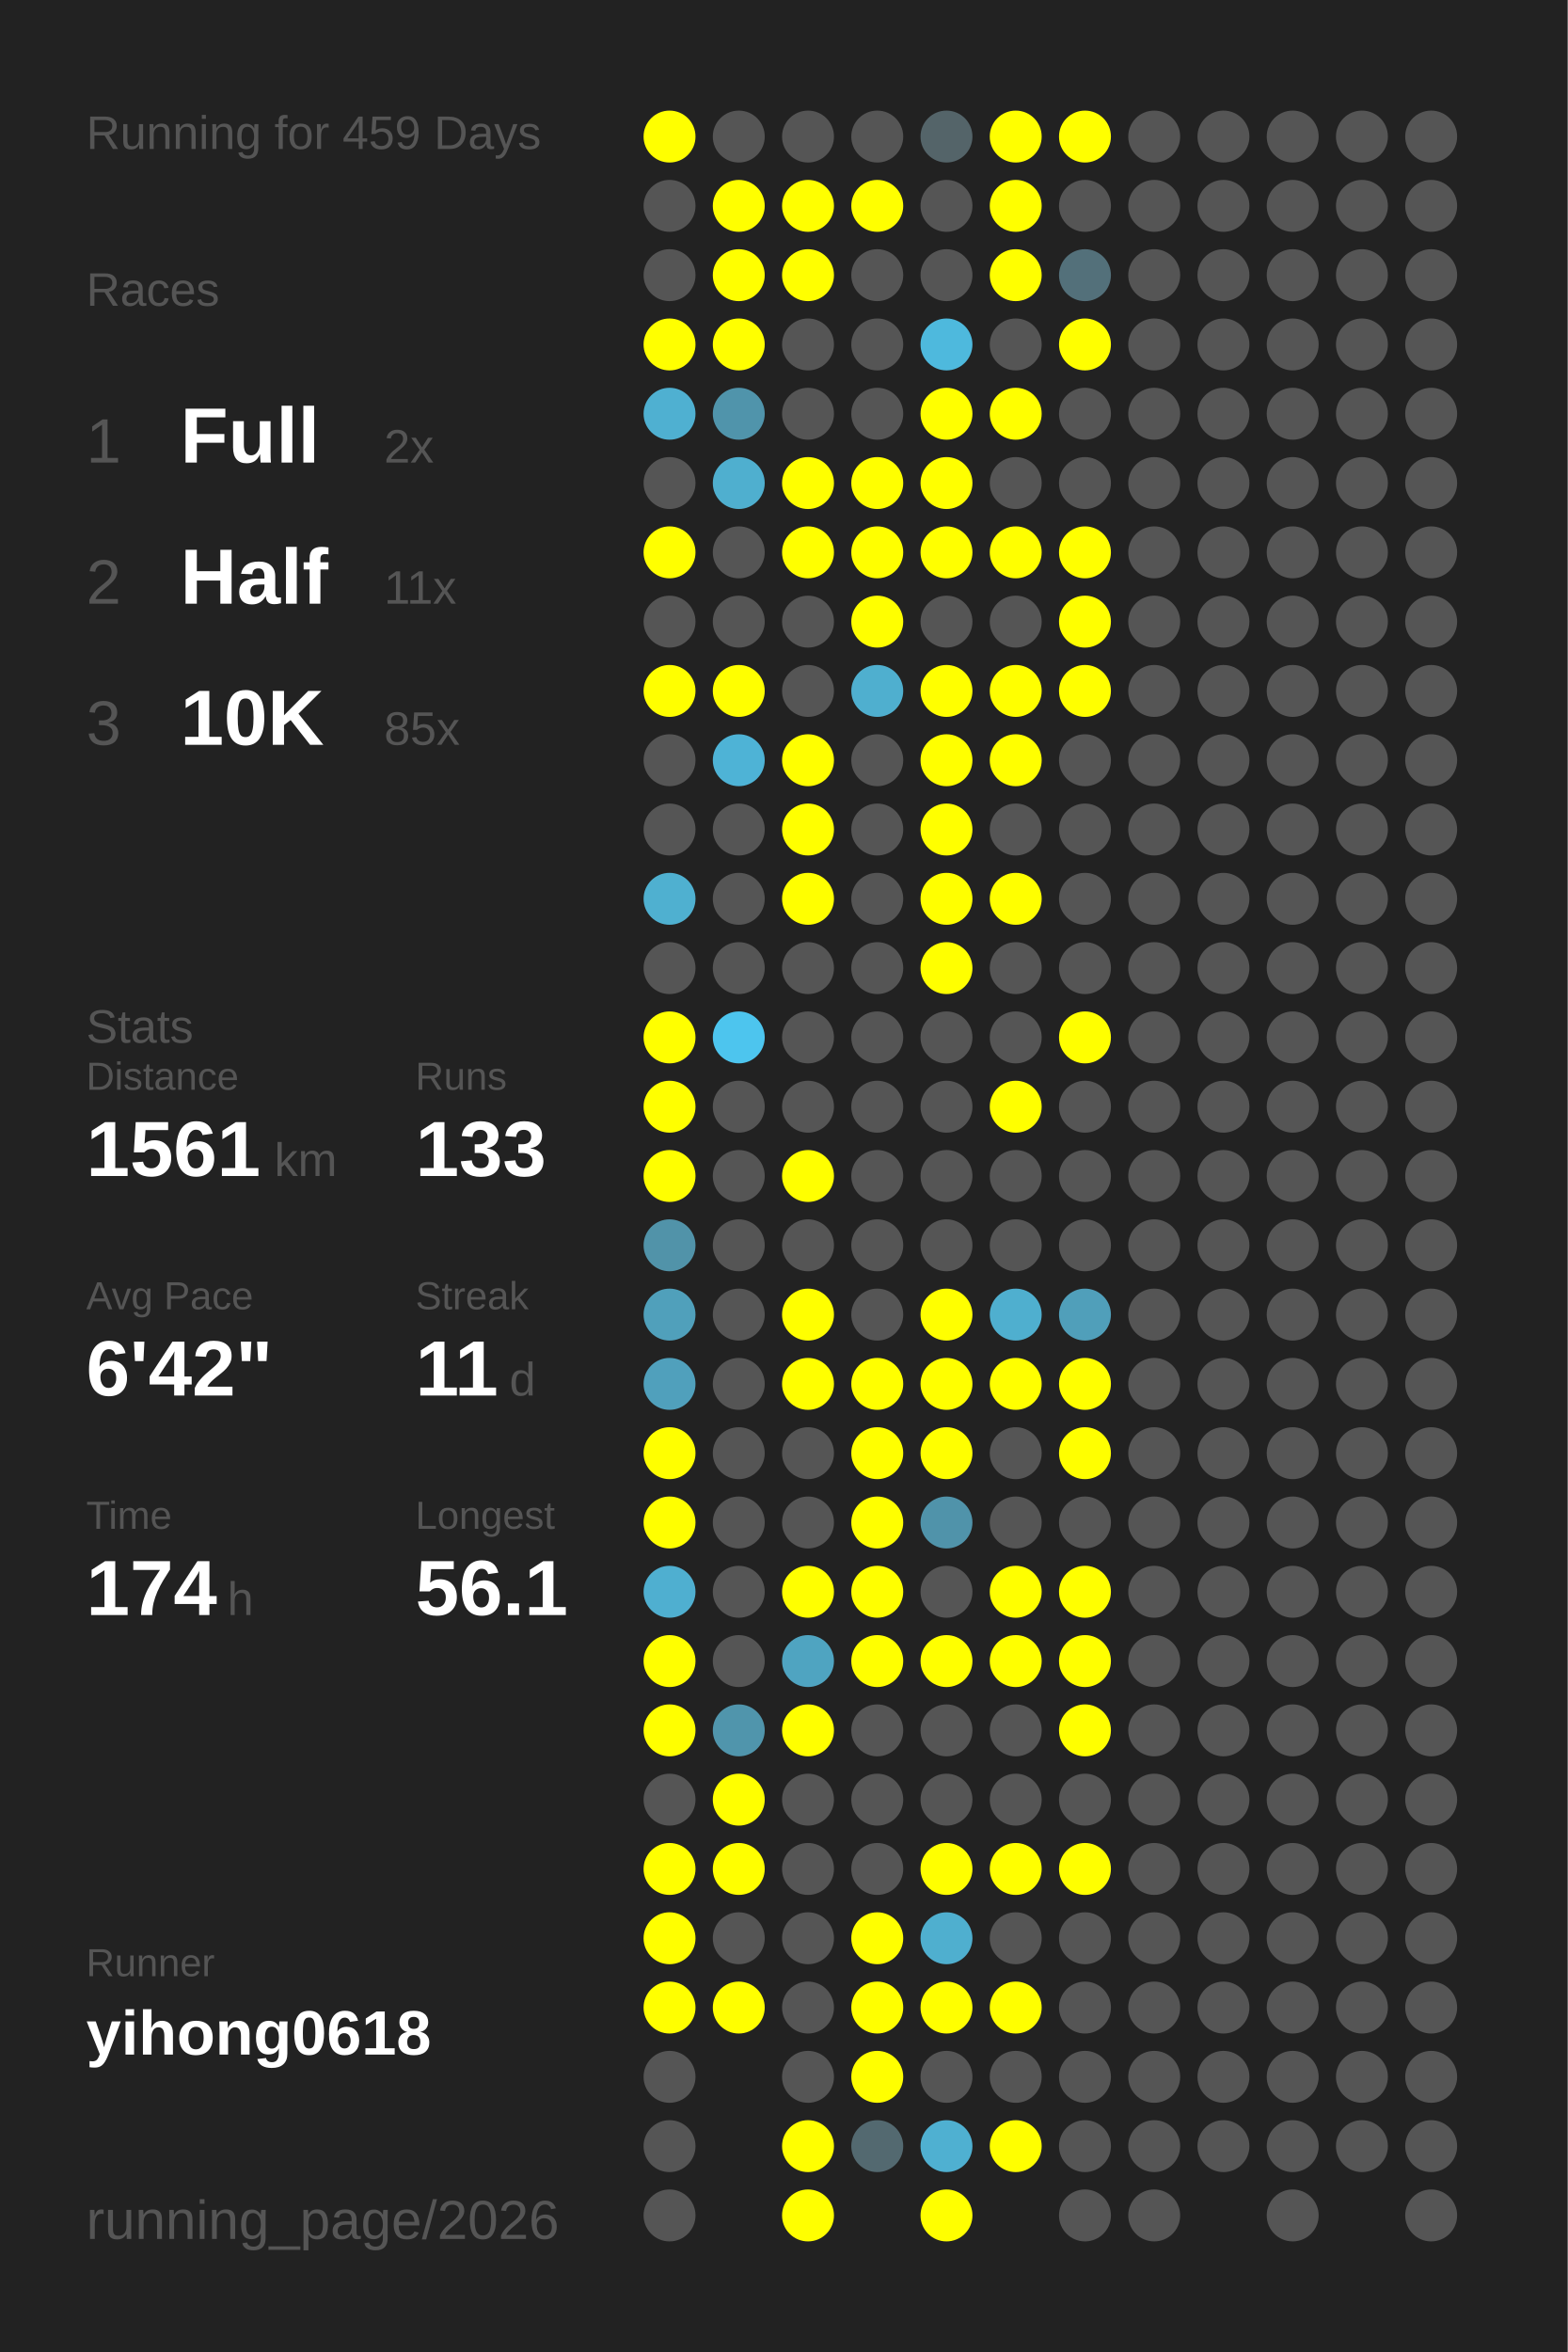
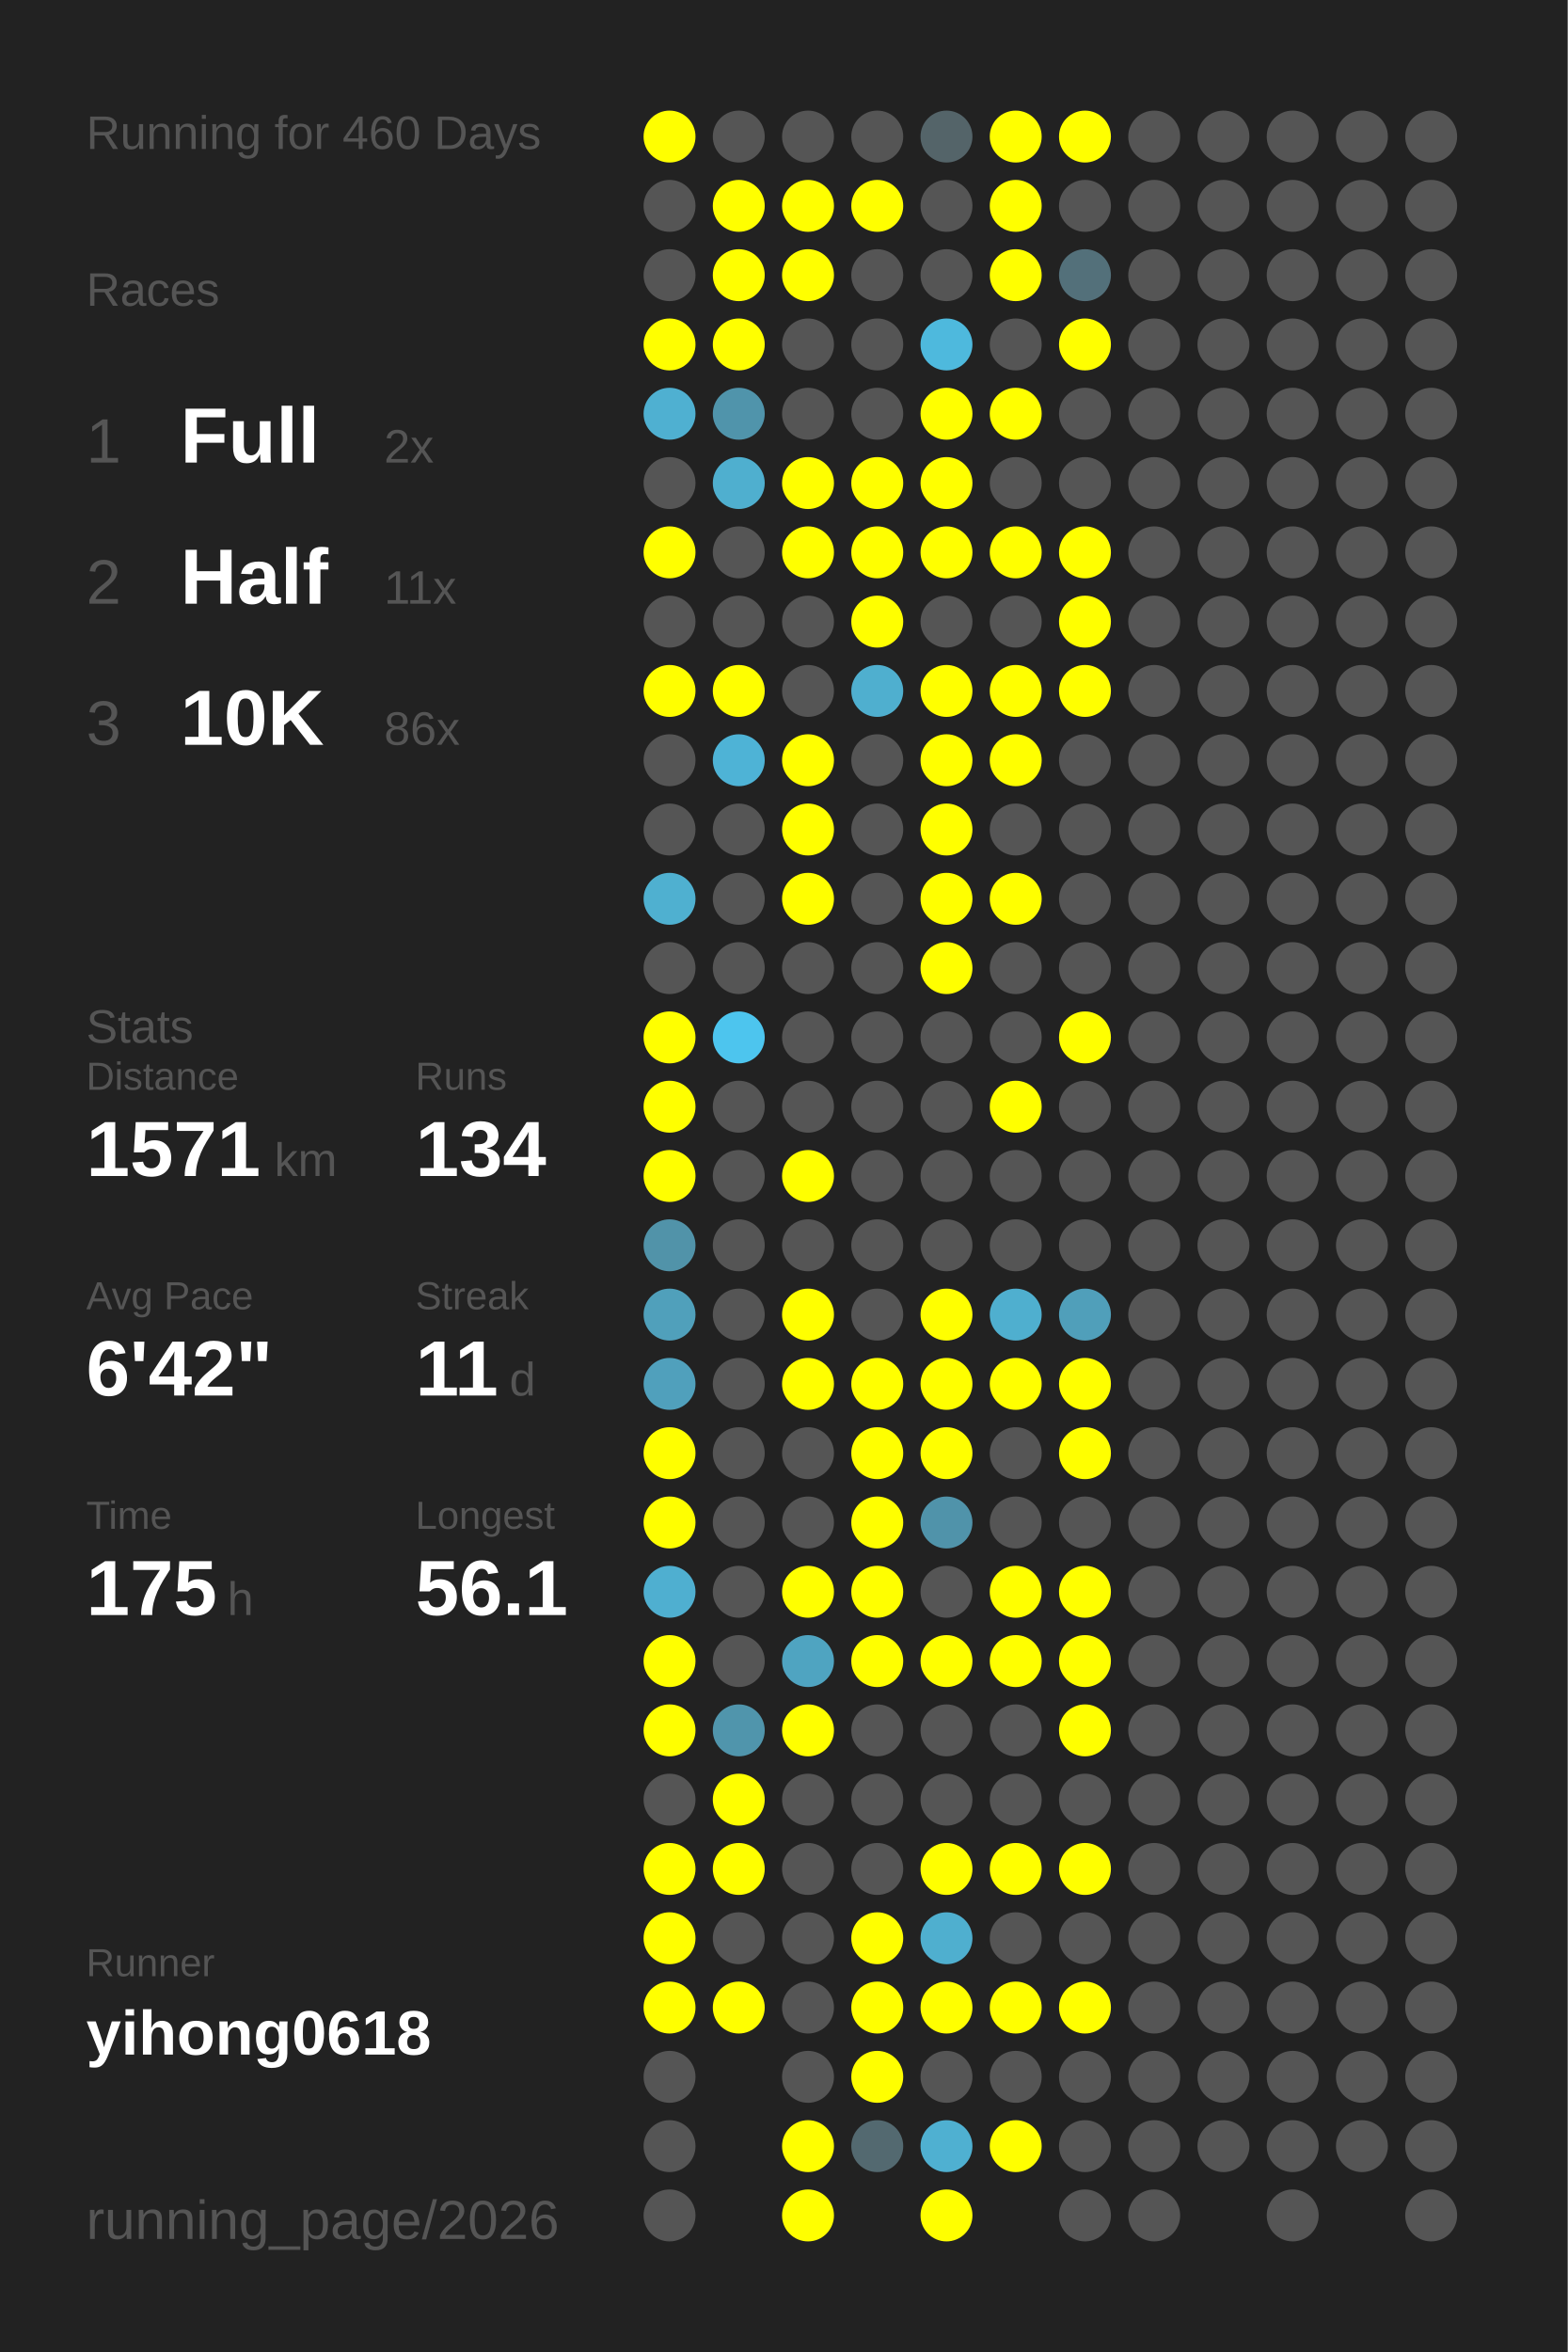
<svg xmlns="http://www.w3.org/2000/svg" baseProfile="full" height="300mm" version="1.1" viewBox="0,0,200,300" width="200mm">
  <defs />
  <rect fill="#222222" height="300" width="200" x="0" y="0" />
-   <text fill="#555555" style="font-size:6px; font-family:Arial;" x="11" y="19">Running for 459 Days</text>
+   <text fill="#555555" style="font-size:6px; font-family:Arial;" x="11" y="19">Running for 460 Days</text>
  <text fill="#555555" style="font-size:6px; font-family:Arial;" x="11" y="39">Races</text>
  <text fill="#555555" style="font-size:8px; font-family:Arial;" x="11" y="59">1</text>
  <text fill="#FFFFFF" style="font-size:10px; font-family:Arial; font-weight:bold;" x="23" y="59">Full</text>
  <text fill="#555555" style="font-size:6px; font-family:Arial;" x="49" y="59">2x</text>
  <text fill="#555555" style="font-size:8px; font-family:Arial;" x="11" y="77">2</text>
  <text fill="#FFFFFF" style="font-size:10px; font-family:Arial; font-weight:bold;" x="23" y="77">Half</text>
  <text fill="#555555" style="font-size:6px; font-family:Arial;" x="49" y="77">11x</text>
  <text fill="#555555" style="font-size:8px; font-family:Arial;" x="11" y="95">3</text>
  <text fill="#FFFFFF" style="font-size:10px; font-family:Arial; font-weight:bold;" x="23" y="95">10K</text>
-   <text fill="#555555" style="font-size:6px; font-family:Arial;" x="49" y="95">85x</text>
+   <text fill="#555555" style="font-size:6px; font-family:Arial;" x="49" y="95">86x</text>
  <text fill="#555555" style="font-size:6px; font-family:Arial;" x="11" y="133">Stats</text>
  <text fill="#555555" style="font-size:5px; font-family:Arial;" x="11" y="139">Distance</text>
-   <text fill="#FFFFFF" style="font-size:10px; font-family:Arial; font-weight:bold;" x="11" y="150">1561</text>
+   <text fill="#FFFFFF" style="font-size:10px; font-family:Arial; font-weight:bold;" x="11" y="150">1571</text>
  <text fill="#555555" style="font-size:6px; font-family:Arial;" x="35" y="150">km</text>
  <text fill="#555555" style="font-size:5px; font-family:Arial;" x="53" y="139">Runs</text>
-   <text fill="#FFFFFF" style="font-size:10px; font-family:Arial; font-weight:bold;" x="53" y="150">133</text>
+   <text fill="#FFFFFF" style="font-size:10px; font-family:Arial; font-weight:bold;" x="53" y="150">134</text>
  <text fill="#555555" style="font-size:5px; font-family:Arial;" x="11" y="167">Avg Pace</text>
  <text fill="#FFFFFF" style="font-size:10px; font-family:Arial; font-weight:bold;" x="11" y="178">6'42"</text>
  <text fill="#555555" style="font-size:5px; font-family:Arial;" x="53" y="167">Streak</text>
  <text fill="#FFFFFF" style="font-size:10px; font-family:Arial; font-weight:bold;" x="53" y="178">11</text>
  <text fill="#555555" style="font-size:6px; font-family:Arial;" x="65" y="178">d</text>
  <text fill="#555555" style="font-size:5px; font-family:Arial;" x="11" y="195">Time</text>
-   <text fill="#FFFFFF" style="font-size:10px; font-family:Arial; font-weight:bold;" x="11" y="206">174</text>
+   <text fill="#FFFFFF" style="font-size:10px; font-family:Arial; font-weight:bold;" x="11" y="206">175</text>
  <text fill="#555555" style="font-size:6px; font-family:Arial;" x="29" y="206">h</text>
  <text fill="#555555" style="font-size:5px; font-family:Arial;" x="53" y="195">Longest</text>
  <text fill="#FFFFFF" style="font-size:10px; font-family:Arial; font-weight:bold;" x="53" y="206">56.1</text>
  <text fill="#555555" style="font-size:5px; font-family:Arial;" x="11" y="252.065">Runner</text>
  <text fill="#FFFFFF" style="font-size:8px; font-family:Arial; font-weight:bold;" x="11" y="262.065">yihong0618</text>
  <text fill="#555555" style="font-size:7px; font-family:Arial;" x="11" y="285.581">running_page/2026</text>
  <circle cx="85.417" cy="17.419" fill="#FFFF00" r="3.312" />
  <circle cx="85.417" cy="26.258" fill="#555555" r="3.312" />
  <circle cx="85.417" cy="35.097" fill="#555555" r="3.312" />
  <circle cx="85.417" cy="43.935" fill="#FFFF00" r="3.312" />
  <circle cx="85.417" cy="52.774" fill="#4fb0d1" r="3.312" />
  <circle cx="85.417" cy="61.613" fill="#555555" r="3.312" />
  <circle cx="85.417" cy="70.452" fill="#FFFF00" r="3.312" />
  <circle cx="85.417" cy="79.29" fill="#555555" r="3.312" />
  <circle cx="85.417" cy="88.129" fill="#FFFF00" r="3.312" />
  <circle cx="85.417" cy="96.968" fill="#555555" r="3.312" />
  <circle cx="85.417" cy="105.806" fill="#555555" r="3.312" />
  <circle cx="85.417" cy="114.645" fill="#4fb0d0" r="3.312" />
  <circle cx="85.417" cy="123.484" fill="#555555" r="3.312" />
  <circle cx="85.417" cy="132.323" fill="#FFFF00" r="3.312" />
  <circle cx="85.417" cy="141.161" fill="#FFFF00" r="3.312" />
  <circle cx="85.417" cy="150" fill="#FFFF00" r="3.312" />
  <circle cx="85.417" cy="158.839" fill="#5193a9" r="3.312" />
  <circle cx="85.417" cy="167.677" fill="#50a0bb" r="3.312" />
  <circle cx="85.417" cy="176.516" fill="#50a0bc" r="3.312" />
  <circle cx="85.417" cy="185.355" fill="#FFFF00" r="3.312" />
  <circle cx="85.417" cy="194.194" fill="#FFFF00" r="3.312" />
  <circle cx="85.417" cy="203.032" fill="#4fafd0" r="3.312" />
  <circle cx="85.417" cy="211.871" fill="#FFFF00" r="3.312" />
  <circle cx="85.417" cy="220.71" fill="#FFFF00" r="3.312" />
  <circle cx="85.417" cy="229.548" fill="#555555" r="3.312" />
  <circle cx="85.417" cy="238.387" fill="#FFFF00" r="3.312" />
  <circle cx="85.417" cy="247.226" fill="#FFFF00" r="3.312" />
  <circle cx="85.417" cy="256.065" fill="#FFFF00" r="3.312" />
  <circle cx="85.417" cy="264.903" fill="#555555" r="3.312" />
  <circle cx="85.417" cy="273.742" fill="#555555" r="3.312" />
  <circle cx="85.417" cy="282.581" fill="#555555" r="3.312" />
  <circle cx="94.25" cy="17.419" fill="#555555" r="3.312" />
  <circle cx="94.25" cy="26.258" fill="#FFFF00" r="3.312" />
  <circle cx="94.25" cy="35.097" fill="#FFFF00" r="3.312" />
  <circle cx="94.25" cy="43.935" fill="#FFFF00" r="3.312" />
  <circle cx="94.25" cy="52.774" fill="#5094ab" r="3.312" />
  <circle cx="94.25" cy="61.613" fill="#4fafcf" r="3.312" />
  <circle cx="94.25" cy="70.452" fill="#555555" r="3.312" />
  <circle cx="94.25" cy="79.29" fill="#555555" r="3.312" />
  <circle cx="94.25" cy="88.129" fill="#FFFF00" r="3.312" />
  <circle cx="94.25" cy="96.968" fill="#4eb3d6" r="3.312" />
  <circle cx="94.25" cy="105.806" fill="#555555" r="3.312" />
  <circle cx="94.25" cy="114.645" fill="#555555" r="3.312" />
  <circle cx="94.25" cy="123.484" fill="#555555" r="3.312" />
  <circle cx="94.25" cy="132.323" fill="#4dc5ee" r="3.312" />
  <circle cx="94.25" cy="141.161" fill="#555555" r="3.312" />
  <circle cx="94.25" cy="150" fill="#555555" r="3.312" />
  <circle cx="94.25" cy="158.839" fill="#555555" r="3.312" />
  <circle cx="94.25" cy="167.677" fill="#555555" r="3.312" />
  <circle cx="94.25" cy="176.516" fill="#555555" r="3.312" />
  <circle cx="94.25" cy="185.355" fill="#555555" r="3.312" />
  <circle cx="94.25" cy="194.194" fill="#555555" r="3.312" />
  <circle cx="94.25" cy="203.032" fill="#555555" r="3.312" />
  <circle cx="94.25" cy="211.871" fill="#555555" r="3.312" />
  <circle cx="94.25" cy="220.71" fill="#5095ac" r="3.312" />
  <circle cx="94.25" cy="229.548" fill="#FFFF00" r="3.312" />
  <circle cx="94.25" cy="238.387" fill="#FFFF00" r="3.312" />
  <circle cx="94.25" cy="247.226" fill="#555555" r="3.312" />
  <circle cx="94.25" cy="256.065" fill="#FFFF00" r="3.312" />
  <circle cx="103.083" cy="17.419" fill="#555555" r="3.312" />
  <circle cx="103.083" cy="26.258" fill="#FFFF00" r="3.312" />
  <circle cx="103.083" cy="35.097" fill="#FFFF00" r="3.312" />
  <circle cx="103.083" cy="43.935" fill="#555555" r="3.312" />
  <circle cx="103.083" cy="52.774" fill="#555555" r="3.312" />
  <circle cx="103.083" cy="61.613" fill="#FFFF00" r="3.312" />
  <circle cx="103.083" cy="70.452" fill="#FFFF00" r="3.312" />
  <circle cx="103.083" cy="79.29" fill="#555555" r="3.312" />
  <circle cx="103.083" cy="88.129" fill="#555555" r="3.312" />
  <circle cx="103.083" cy="96.968" fill="#FFFF00" r="3.312" />
  <circle cx="103.083" cy="105.806" fill="#FFFF00" r="3.312" />
  <circle cx="103.083" cy="114.645" fill="#FFFF00" r="3.312" />
  <circle cx="103.083" cy="123.484" fill="#555555" r="3.312" />
  <circle cx="103.083" cy="132.323" fill="#555555" r="3.312" />
  <circle cx="103.083" cy="141.161" fill="#555555" r="3.312" />
  <circle cx="103.083" cy="150" fill="#FFFF00" r="3.312" />
  <circle cx="103.083" cy="158.839" fill="#555555" r="3.312" />
  <circle cx="103.083" cy="167.677" fill="#FFFF00" r="3.312" />
  <circle cx="103.083" cy="176.516" fill="#FFFF00" r="3.312" />
  <circle cx="103.083" cy="185.355" fill="#555555" r="3.312" />
  <circle cx="103.083" cy="194.194" fill="#555555" r="3.312" />
  <circle cx="103.083" cy="203.032" fill="#FFFF00" r="3.312" />
  <circle cx="103.083" cy="211.871" fill="#4fa4c1" r="3.312" />
  <circle cx="103.083" cy="220.71" fill="#FFFF00" r="3.312" />
  <circle cx="103.083" cy="229.548" fill="#555555" r="3.312" />
  <circle cx="103.083" cy="238.387" fill="#555555" r="3.312" />
  <circle cx="103.083" cy="247.226" fill="#555555" r="3.312" />
  <circle cx="103.083" cy="256.065" fill="#555555" r="3.312" />
  <circle cx="103.083" cy="264.903" fill="#555555" r="3.312" />
  <circle cx="103.083" cy="273.742" fill="#FFFF00" r="3.312" />
  <circle cx="103.083" cy="282.581" fill="#FFFF00" r="3.312" />
  <circle cx="111.917" cy="17.419" fill="#555555" r="3.312" />
  <circle cx="111.917" cy="26.258" fill="#FFFF00" r="3.312" />
  <circle cx="111.917" cy="35.097" fill="#555555" r="3.312" />
  <circle cx="111.917" cy="43.935" fill="#555555" r="3.312" />
  <circle cx="111.917" cy="52.774" fill="#555555" r="3.312" />
  <circle cx="111.917" cy="61.613" fill="#FFFF00" r="3.312" />
  <circle cx="111.917" cy="70.452" fill="#FFFF00" r="3.312" />
  <circle cx="111.917" cy="79.29" fill="#FFFF00" r="3.312" />
  <circle cx="111.917" cy="88.129" fill="#4fafcf" r="3.312" />
  <circle cx="111.917" cy="96.968" fill="#555555" r="3.312" />
  <circle cx="111.917" cy="105.806" fill="#555555" r="3.312" />
  <circle cx="111.917" cy="114.645" fill="#555555" r="3.312" />
  <circle cx="111.917" cy="123.484" fill="#555555" r="3.312" />
  <circle cx="111.917" cy="132.323" fill="#555555" r="3.312" />
  <circle cx="111.917" cy="141.161" fill="#555555" r="3.312" />
  <circle cx="111.917" cy="150" fill="#555555" r="3.312" />
  <circle cx="111.917" cy="158.839" fill="#555555" r="3.312" />
  <circle cx="111.917" cy="167.677" fill="#555555" r="3.312" />
  <circle cx="111.917" cy="176.516" fill="#FFFF00" r="3.312" />
  <circle cx="111.917" cy="185.355" fill="#FFFF00" r="3.312" />
  <circle cx="111.917" cy="194.194" fill="#FFFF00" r="3.312" />
  <circle cx="111.917" cy="203.032" fill="#FFFF00" r="3.312" />
  <circle cx="111.917" cy="211.871" fill="#FFFF00" r="3.312" />
  <circle cx="111.917" cy="220.71" fill="#555555" r="3.312" />
  <circle cx="111.917" cy="229.548" fill="#555555" r="3.312" />
  <circle cx="111.917" cy="238.387" fill="#555555" r="3.312" />
  <circle cx="111.917" cy="247.226" fill="#FFFF00" r="3.312" />
  <circle cx="111.917" cy="256.065" fill="#FFFF00" r="3.312" />
  <circle cx="111.917" cy="264.903" fill="#FFFF00" r="3.312" />
  <circle cx="111.917" cy="273.742" fill="#536970" r="3.312" />
  <circle cx="120.75" cy="17.419" fill="#546469" r="3.312" />
  <circle cx="120.75" cy="26.258" fill="#555555" r="3.312" />
  <circle cx="120.75" cy="35.097" fill="#555555" r="3.312" />
  <circle cx="120.75" cy="43.935" fill="#4eb9dd" r="3.312" />
  <circle cx="120.75" cy="52.774" fill="#FFFF00" r="3.312" />
  <circle cx="120.75" cy="61.613" fill="#FFFF00" r="3.312" />
  <circle cx="120.75" cy="70.452" fill="#FFFF00" r="3.312" />
  <circle cx="120.75" cy="79.29" fill="#555555" r="3.312" />
  <circle cx="120.75" cy="88.129" fill="#FFFF00" r="3.312" />
  <circle cx="120.75" cy="96.968" fill="#FFFF00" r="3.312" />
  <circle cx="120.75" cy="105.806" fill="#FFFF00" r="3.312" />
  <circle cx="120.75" cy="114.645" fill="#FFFF00" r="3.312" />
  <circle cx="120.75" cy="123.484" fill="#FFFF00" r="3.312" />
  <circle cx="120.75" cy="132.323" fill="#555555" r="3.312" />
  <circle cx="120.75" cy="141.161" fill="#555555" r="3.312" />
  <circle cx="120.75" cy="150" fill="#555555" r="3.312" />
  <circle cx="120.75" cy="158.839" fill="#555555" r="3.312" />
  <circle cx="120.75" cy="167.677" fill="#FFFF00" r="3.312" />
  <circle cx="120.75" cy="176.516" fill="#FFFF00" r="3.312" />
  <circle cx="120.75" cy="185.355" fill="#FFFF00" r="3.312" />
  <circle cx="120.75" cy="194.194" fill="#5093aa" r="3.312" />
  <circle cx="120.75" cy="203.032" fill="#555555" r="3.312" />
  <circle cx="120.75" cy="211.871" fill="#FFFF00" r="3.312" />
  <circle cx="120.75" cy="220.71" fill="#555555" r="3.312" />
  <circle cx="120.75" cy="229.548" fill="#555555" r="3.312" />
  <circle cx="120.75" cy="238.387" fill="#FFFF00" r="3.312" />
  <circle cx="120.75" cy="247.226" fill="#4fafcf" r="3.312" />
  <circle cx="120.75" cy="256.065" fill="#FFFF00" r="3.312" />
  <circle cx="120.75" cy="264.903" fill="#555555" r="3.312" />
  <circle cx="120.75" cy="273.742" fill="#4fb0d1" r="3.312" />
  <circle cx="120.75" cy="282.581" fill="#FFFF00" r="3.312" />
  <circle cx="129.583" cy="17.419" fill="#FFFF00" r="3.312" />
  <circle cx="129.583" cy="26.258" fill="#FFFF00" r="3.312" />
  <circle cx="129.583" cy="35.097" fill="#FFFF00" r="3.312" />
  <circle cx="129.583" cy="43.935" fill="#555555" r="3.312" />
  <circle cx="129.583" cy="52.774" fill="#FFFF00" r="3.312" />
  <circle cx="129.583" cy="61.613" fill="#555555" r="3.312" />
  <circle cx="129.583" cy="70.452" fill="#FFFF00" r="3.312" />
  <circle cx="129.583" cy="79.29" fill="#555555" r="3.312" />
  <circle cx="129.583" cy="88.129" fill="#FFFF00" r="3.312" />
  <circle cx="129.583" cy="96.968" fill="#FFFF00" r="3.312" />
  <circle cx="129.583" cy="105.806" fill="#555555" r="3.312" />
  <circle cx="129.583" cy="114.645" fill="#FFFF00" r="3.312" />
  <circle cx="129.583" cy="123.484" fill="#555555" r="3.312" />
  <circle cx="129.583" cy="132.323" fill="#555555" r="3.312" />
  <circle cx="129.583" cy="141.161" fill="#FFFF00" r="3.312" />
  <circle cx="129.583" cy="150" fill="#555555" r="3.312" />
  <circle cx="129.583" cy="158.839" fill="#555555" r="3.312" />
  <circle cx="129.583" cy="167.677" fill="#4fafcf" r="3.312" />
  <circle cx="129.583" cy="176.516" fill="#FFFF00" r="3.312" />
  <circle cx="129.583" cy="185.355" fill="#555555" r="3.312" />
  <circle cx="129.583" cy="194.194" fill="#555555" r="3.312" />
  <circle cx="129.583" cy="203.032" fill="#FFFF00" r="3.312" />
  <circle cx="129.583" cy="211.871" fill="#FFFF00" r="3.312" />
  <circle cx="129.583" cy="220.71" fill="#555555" r="3.312" />
  <circle cx="129.583" cy="229.548" fill="#555555" r="3.312" />
  <circle cx="129.583" cy="238.387" fill="#FFFF00" r="3.312" />
  <circle cx="129.583" cy="247.226" fill="#555555" r="3.312" />
  <circle cx="129.583" cy="256.065" fill="#FFFF00" r="3.312" />
  <circle cx="129.583" cy="264.903" fill="#555555" r="3.312" />
  <circle cx="129.583" cy="273.742" fill="#FFFF00" r="3.312" />
  <circle cx="138.417" cy="17.419" fill="#FFFF00" r="3.312" />
  <circle cx="138.417" cy="26.258" fill="#555555" r="3.312" />
  <circle cx="138.417" cy="35.097" fill="#53707a" r="3.312" />
  <circle cx="138.417" cy="43.935" fill="#FFFF00" r="3.312" />
  <circle cx="138.417" cy="52.774" fill="#555555" r="3.312" />
  <circle cx="138.417" cy="61.613" fill="#555555" r="3.312" />
  <circle cx="138.417" cy="70.452" fill="#FFFF00" r="3.312" />
  <circle cx="138.417" cy="79.29" fill="#FFFF00" r="3.312" />
  <circle cx="138.417" cy="88.129" fill="#FFFF00" r="3.312" />
  <circle cx="138.417" cy="96.968" fill="#555555" r="3.312" />
  <circle cx="138.417" cy="105.806" fill="#555555" r="3.312" />
  <circle cx="138.417" cy="114.645" fill="#555555" r="3.312" />
  <circle cx="138.417" cy="123.484" fill="#555555" r="3.312" />
  <circle cx="138.417" cy="132.323" fill="#FFFF00" r="3.312" />
  <circle cx="138.417" cy="141.161" fill="#555555" r="3.312" />
  <circle cx="138.417" cy="150" fill="#555555" r="3.312" />
  <circle cx="138.417" cy="158.839" fill="#555555" r="3.312" />
  <circle cx="138.417" cy="167.677" fill="#509fba" r="3.312" />
  <circle cx="138.417" cy="176.516" fill="#FFFF00" r="3.312" />
  <circle cx="138.417" cy="185.355" fill="#FFFF00" r="3.312" />
  <circle cx="138.417" cy="194.194" fill="#555555" r="3.312" />
  <circle cx="138.417" cy="203.032" fill="#FFFF00" r="3.312" />
  <circle cx="138.417" cy="211.871" fill="#FFFF00" r="3.312" />
  <circle cx="138.417" cy="220.71" fill="#FFFF00" r="3.312" />
  <circle cx="138.417" cy="229.548" fill="#555555" r="3.312" />
  <circle cx="138.417" cy="238.387" fill="#FFFF00" r="3.312" />
  <circle cx="138.417" cy="247.226" fill="#555555" r="3.312" />
-   <circle cx="138.417" cy="256.065" fill="#555555" r="3.312" />
+   <circle cx="138.417" cy="256.065" fill="#FFFF00" r="3.312" />
  <circle cx="138.417" cy="264.903" fill="#555555" r="3.312" />
  <circle cx="138.417" cy="273.742" fill="#555555" r="3.312" />
  <circle cx="138.417" cy="282.581" fill="#555555" r="3.312" />
  <circle cx="147.25" cy="17.419" fill="#555555" r="3.312" />
  <circle cx="147.25" cy="26.258" fill="#555555" r="3.312" />
  <circle cx="147.25" cy="35.097" fill="#555555" r="3.312" />
  <circle cx="147.25" cy="43.935" fill="#555555" r="3.312" />
  <circle cx="147.25" cy="52.774" fill="#555555" r="3.312" />
  <circle cx="147.25" cy="61.613" fill="#555555" r="3.312" />
  <circle cx="147.25" cy="70.452" fill="#555555" r="3.312" />
  <circle cx="147.25" cy="79.29" fill="#555555" r="3.312" />
  <circle cx="147.25" cy="88.129" fill="#555555" r="3.312" />
  <circle cx="147.25" cy="96.968" fill="#555555" r="3.312" />
  <circle cx="147.25" cy="105.806" fill="#555555" r="3.312" />
  <circle cx="147.25" cy="114.645" fill="#555555" r="3.312" />
  <circle cx="147.25" cy="123.484" fill="#555555" r="3.312" />
  <circle cx="147.25" cy="132.323" fill="#555555" r="3.312" />
  <circle cx="147.25" cy="141.161" fill="#555555" r="3.312" />
  <circle cx="147.25" cy="150" fill="#555555" r="3.312" />
  <circle cx="147.25" cy="158.839" fill="#555555" r="3.312" />
  <circle cx="147.25" cy="167.677" fill="#555555" r="3.312" />
  <circle cx="147.25" cy="176.516" fill="#555555" r="3.312" />
  <circle cx="147.25" cy="185.355" fill="#555555" r="3.312" />
  <circle cx="147.25" cy="194.194" fill="#555555" r="3.312" />
  <circle cx="147.25" cy="203.032" fill="#555555" r="3.312" />
  <circle cx="147.25" cy="211.871" fill="#555555" r="3.312" />
  <circle cx="147.25" cy="220.71" fill="#555555" r="3.312" />
  <circle cx="147.25" cy="229.548" fill="#555555" r="3.312" />
  <circle cx="147.25" cy="238.387" fill="#555555" r="3.312" />
  <circle cx="147.25" cy="247.226" fill="#555555" r="3.312" />
  <circle cx="147.25" cy="256.065" fill="#555555" r="3.312" />
  <circle cx="147.25" cy="264.903" fill="#555555" r="3.312" />
  <circle cx="147.25" cy="273.742" fill="#555555" r="3.312" />
  <circle cx="147.25" cy="282.581" fill="#555555" r="3.312" />
  <circle cx="156.083" cy="17.419" fill="#555555" r="3.312" />
  <circle cx="156.083" cy="26.258" fill="#555555" r="3.312" />
  <circle cx="156.083" cy="35.097" fill="#555555" r="3.312" />
  <circle cx="156.083" cy="43.935" fill="#555555" r="3.312" />
  <circle cx="156.083" cy="52.774" fill="#555555" r="3.312" />
  <circle cx="156.083" cy="61.613" fill="#555555" r="3.312" />
  <circle cx="156.083" cy="70.452" fill="#555555" r="3.312" />
  <circle cx="156.083" cy="79.29" fill="#555555" r="3.312" />
  <circle cx="156.083" cy="88.129" fill="#555555" r="3.312" />
  <circle cx="156.083" cy="96.968" fill="#555555" r="3.312" />
  <circle cx="156.083" cy="105.806" fill="#555555" r="3.312" />
  <circle cx="156.083" cy="114.645" fill="#555555" r="3.312" />
  <circle cx="156.083" cy="123.484" fill="#555555" r="3.312" />
  <circle cx="156.083" cy="132.323" fill="#555555" r="3.312" />
  <circle cx="156.083" cy="141.161" fill="#555555" r="3.312" />
  <circle cx="156.083" cy="150" fill="#555555" r="3.312" />
  <circle cx="156.083" cy="158.839" fill="#555555" r="3.312" />
  <circle cx="156.083" cy="167.677" fill="#555555" r="3.312" />
  <circle cx="156.083" cy="176.516" fill="#555555" r="3.312" />
  <circle cx="156.083" cy="185.355" fill="#555555" r="3.312" />
  <circle cx="156.083" cy="194.194" fill="#555555" r="3.312" />
  <circle cx="156.083" cy="203.032" fill="#555555" r="3.312" />
  <circle cx="156.083" cy="211.871" fill="#555555" r="3.312" />
  <circle cx="156.083" cy="220.71" fill="#555555" r="3.312" />
  <circle cx="156.083" cy="229.548" fill="#555555" r="3.312" />
  <circle cx="156.083" cy="238.387" fill="#555555" r="3.312" />
  <circle cx="156.083" cy="247.226" fill="#555555" r="3.312" />
  <circle cx="156.083" cy="256.065" fill="#555555" r="3.312" />
  <circle cx="156.083" cy="264.903" fill="#555555" r="3.312" />
  <circle cx="156.083" cy="273.742" fill="#555555" r="3.312" />
  <circle cx="164.917" cy="17.419" fill="#555555" r="3.312" />
  <circle cx="164.917" cy="26.258" fill="#555555" r="3.312" />
  <circle cx="164.917" cy="35.097" fill="#555555" r="3.312" />
  <circle cx="164.917" cy="43.935" fill="#555555" r="3.312" />
  <circle cx="164.917" cy="52.774" fill="#555555" r="3.312" />
  <circle cx="164.917" cy="61.613" fill="#555555" r="3.312" />
  <circle cx="164.917" cy="70.452" fill="#555555" r="3.312" />
  <circle cx="164.917" cy="79.29" fill="#555555" r="3.312" />
  <circle cx="164.917" cy="88.129" fill="#555555" r="3.312" />
  <circle cx="164.917" cy="96.968" fill="#555555" r="3.312" />
  <circle cx="164.917" cy="105.806" fill="#555555" r="3.312" />
  <circle cx="164.917" cy="114.645" fill="#555555" r="3.312" />
  <circle cx="164.917" cy="123.484" fill="#555555" r="3.312" />
  <circle cx="164.917" cy="132.323" fill="#555555" r="3.312" />
  <circle cx="164.917" cy="141.161" fill="#555555" r="3.312" />
  <circle cx="164.917" cy="150" fill="#555555" r="3.312" />
  <circle cx="164.917" cy="158.839" fill="#555555" r="3.312" />
  <circle cx="164.917" cy="167.677" fill="#555555" r="3.312" />
  <circle cx="164.917" cy="176.516" fill="#555555" r="3.312" />
  <circle cx="164.917" cy="185.355" fill="#555555" r="3.312" />
  <circle cx="164.917" cy="194.194" fill="#555555" r="3.312" />
  <circle cx="164.917" cy="203.032" fill="#555555" r="3.312" />
  <circle cx="164.917" cy="211.871" fill="#555555" r="3.312" />
  <circle cx="164.917" cy="220.71" fill="#555555" r="3.312" />
  <circle cx="164.917" cy="229.548" fill="#555555" r="3.312" />
  <circle cx="164.917" cy="238.387" fill="#555555" r="3.312" />
  <circle cx="164.917" cy="247.226" fill="#555555" r="3.312" />
  <circle cx="164.917" cy="256.065" fill="#555555" r="3.312" />
  <circle cx="164.917" cy="264.903" fill="#555555" r="3.312" />
  <circle cx="164.917" cy="273.742" fill="#555555" r="3.312" />
  <circle cx="164.917" cy="282.581" fill="#555555" r="3.312" />
  <circle cx="173.75" cy="17.419" fill="#555555" r="3.312" />
  <circle cx="173.75" cy="26.258" fill="#555555" r="3.312" />
  <circle cx="173.75" cy="35.097" fill="#555555" r="3.312" />
  <circle cx="173.75" cy="43.935" fill="#555555" r="3.312" />
  <circle cx="173.75" cy="52.774" fill="#555555" r="3.312" />
  <circle cx="173.75" cy="61.613" fill="#555555" r="3.312" />
  <circle cx="173.75" cy="70.452" fill="#555555" r="3.312" />
  <circle cx="173.75" cy="79.29" fill="#555555" r="3.312" />
  <circle cx="173.75" cy="88.129" fill="#555555" r="3.312" />
  <circle cx="173.75" cy="96.968" fill="#555555" r="3.312" />
  <circle cx="173.75" cy="105.806" fill="#555555" r="3.312" />
  <circle cx="173.75" cy="114.645" fill="#555555" r="3.312" />
  <circle cx="173.75" cy="123.484" fill="#555555" r="3.312" />
  <circle cx="173.75" cy="132.323" fill="#555555" r="3.312" />
  <circle cx="173.75" cy="141.161" fill="#555555" r="3.312" />
  <circle cx="173.75" cy="150" fill="#555555" r="3.312" />
  <circle cx="173.75" cy="158.839" fill="#555555" r="3.312" />
  <circle cx="173.75" cy="167.677" fill="#555555" r="3.312" />
  <circle cx="173.75" cy="176.516" fill="#555555" r="3.312" />
  <circle cx="173.75" cy="185.355" fill="#555555" r="3.312" />
  <circle cx="173.75" cy="194.194" fill="#555555" r="3.312" />
  <circle cx="173.75" cy="203.032" fill="#555555" r="3.312" />
  <circle cx="173.75" cy="211.871" fill="#555555" r="3.312" />
  <circle cx="173.75" cy="220.71" fill="#555555" r="3.312" />
  <circle cx="173.75" cy="229.548" fill="#555555" r="3.312" />
  <circle cx="173.75" cy="238.387" fill="#555555" r="3.312" />
  <circle cx="173.75" cy="247.226" fill="#555555" r="3.312" />
  <circle cx="173.75" cy="256.065" fill="#555555" r="3.312" />
  <circle cx="173.75" cy="264.903" fill="#555555" r="3.312" />
  <circle cx="173.75" cy="273.742" fill="#555555" r="3.312" />
  <circle cx="182.583" cy="17.419" fill="#555555" r="3.312" />
  <circle cx="182.583" cy="26.258" fill="#555555" r="3.312" />
  <circle cx="182.583" cy="35.097" fill="#555555" r="3.312" />
  <circle cx="182.583" cy="43.935" fill="#555555" r="3.312" />
  <circle cx="182.583" cy="52.774" fill="#555555" r="3.312" />
  <circle cx="182.583" cy="61.613" fill="#555555" r="3.312" />
  <circle cx="182.583" cy="70.452" fill="#555555" r="3.312" />
  <circle cx="182.583" cy="79.29" fill="#555555" r="3.312" />
  <circle cx="182.583" cy="88.129" fill="#555555" r="3.312" />
  <circle cx="182.583" cy="96.968" fill="#555555" r="3.312" />
  <circle cx="182.583" cy="105.806" fill="#555555" r="3.312" />
  <circle cx="182.583" cy="114.645" fill="#555555" r="3.312" />
  <circle cx="182.583" cy="123.484" fill="#555555" r="3.312" />
  <circle cx="182.583" cy="132.323" fill="#555555" r="3.312" />
  <circle cx="182.583" cy="141.161" fill="#555555" r="3.312" />
  <circle cx="182.583" cy="150" fill="#555555" r="3.312" />
  <circle cx="182.583" cy="158.839" fill="#555555" r="3.312" />
  <circle cx="182.583" cy="167.677" fill="#555555" r="3.312" />
  <circle cx="182.583" cy="176.516" fill="#555555" r="3.312" />
  <circle cx="182.583" cy="185.355" fill="#555555" r="3.312" />
  <circle cx="182.583" cy="194.194" fill="#555555" r="3.312" />
  <circle cx="182.583" cy="203.032" fill="#555555" r="3.312" />
  <circle cx="182.583" cy="211.871" fill="#555555" r="3.312" />
  <circle cx="182.583" cy="220.71" fill="#555555" r="3.312" />
  <circle cx="182.583" cy="229.548" fill="#555555" r="3.312" />
  <circle cx="182.583" cy="238.387" fill="#555555" r="3.312" />
  <circle cx="182.583" cy="247.226" fill="#555555" r="3.312" />
  <circle cx="182.583" cy="256.065" fill="#555555" r="3.312" />
  <circle cx="182.583" cy="264.903" fill="#555555" r="3.312" />
  <circle cx="182.583" cy="273.742" fill="#555555" r="3.312" />
  <circle cx="182.583" cy="282.581" fill="#555555" r="3.312" />
</svg>
